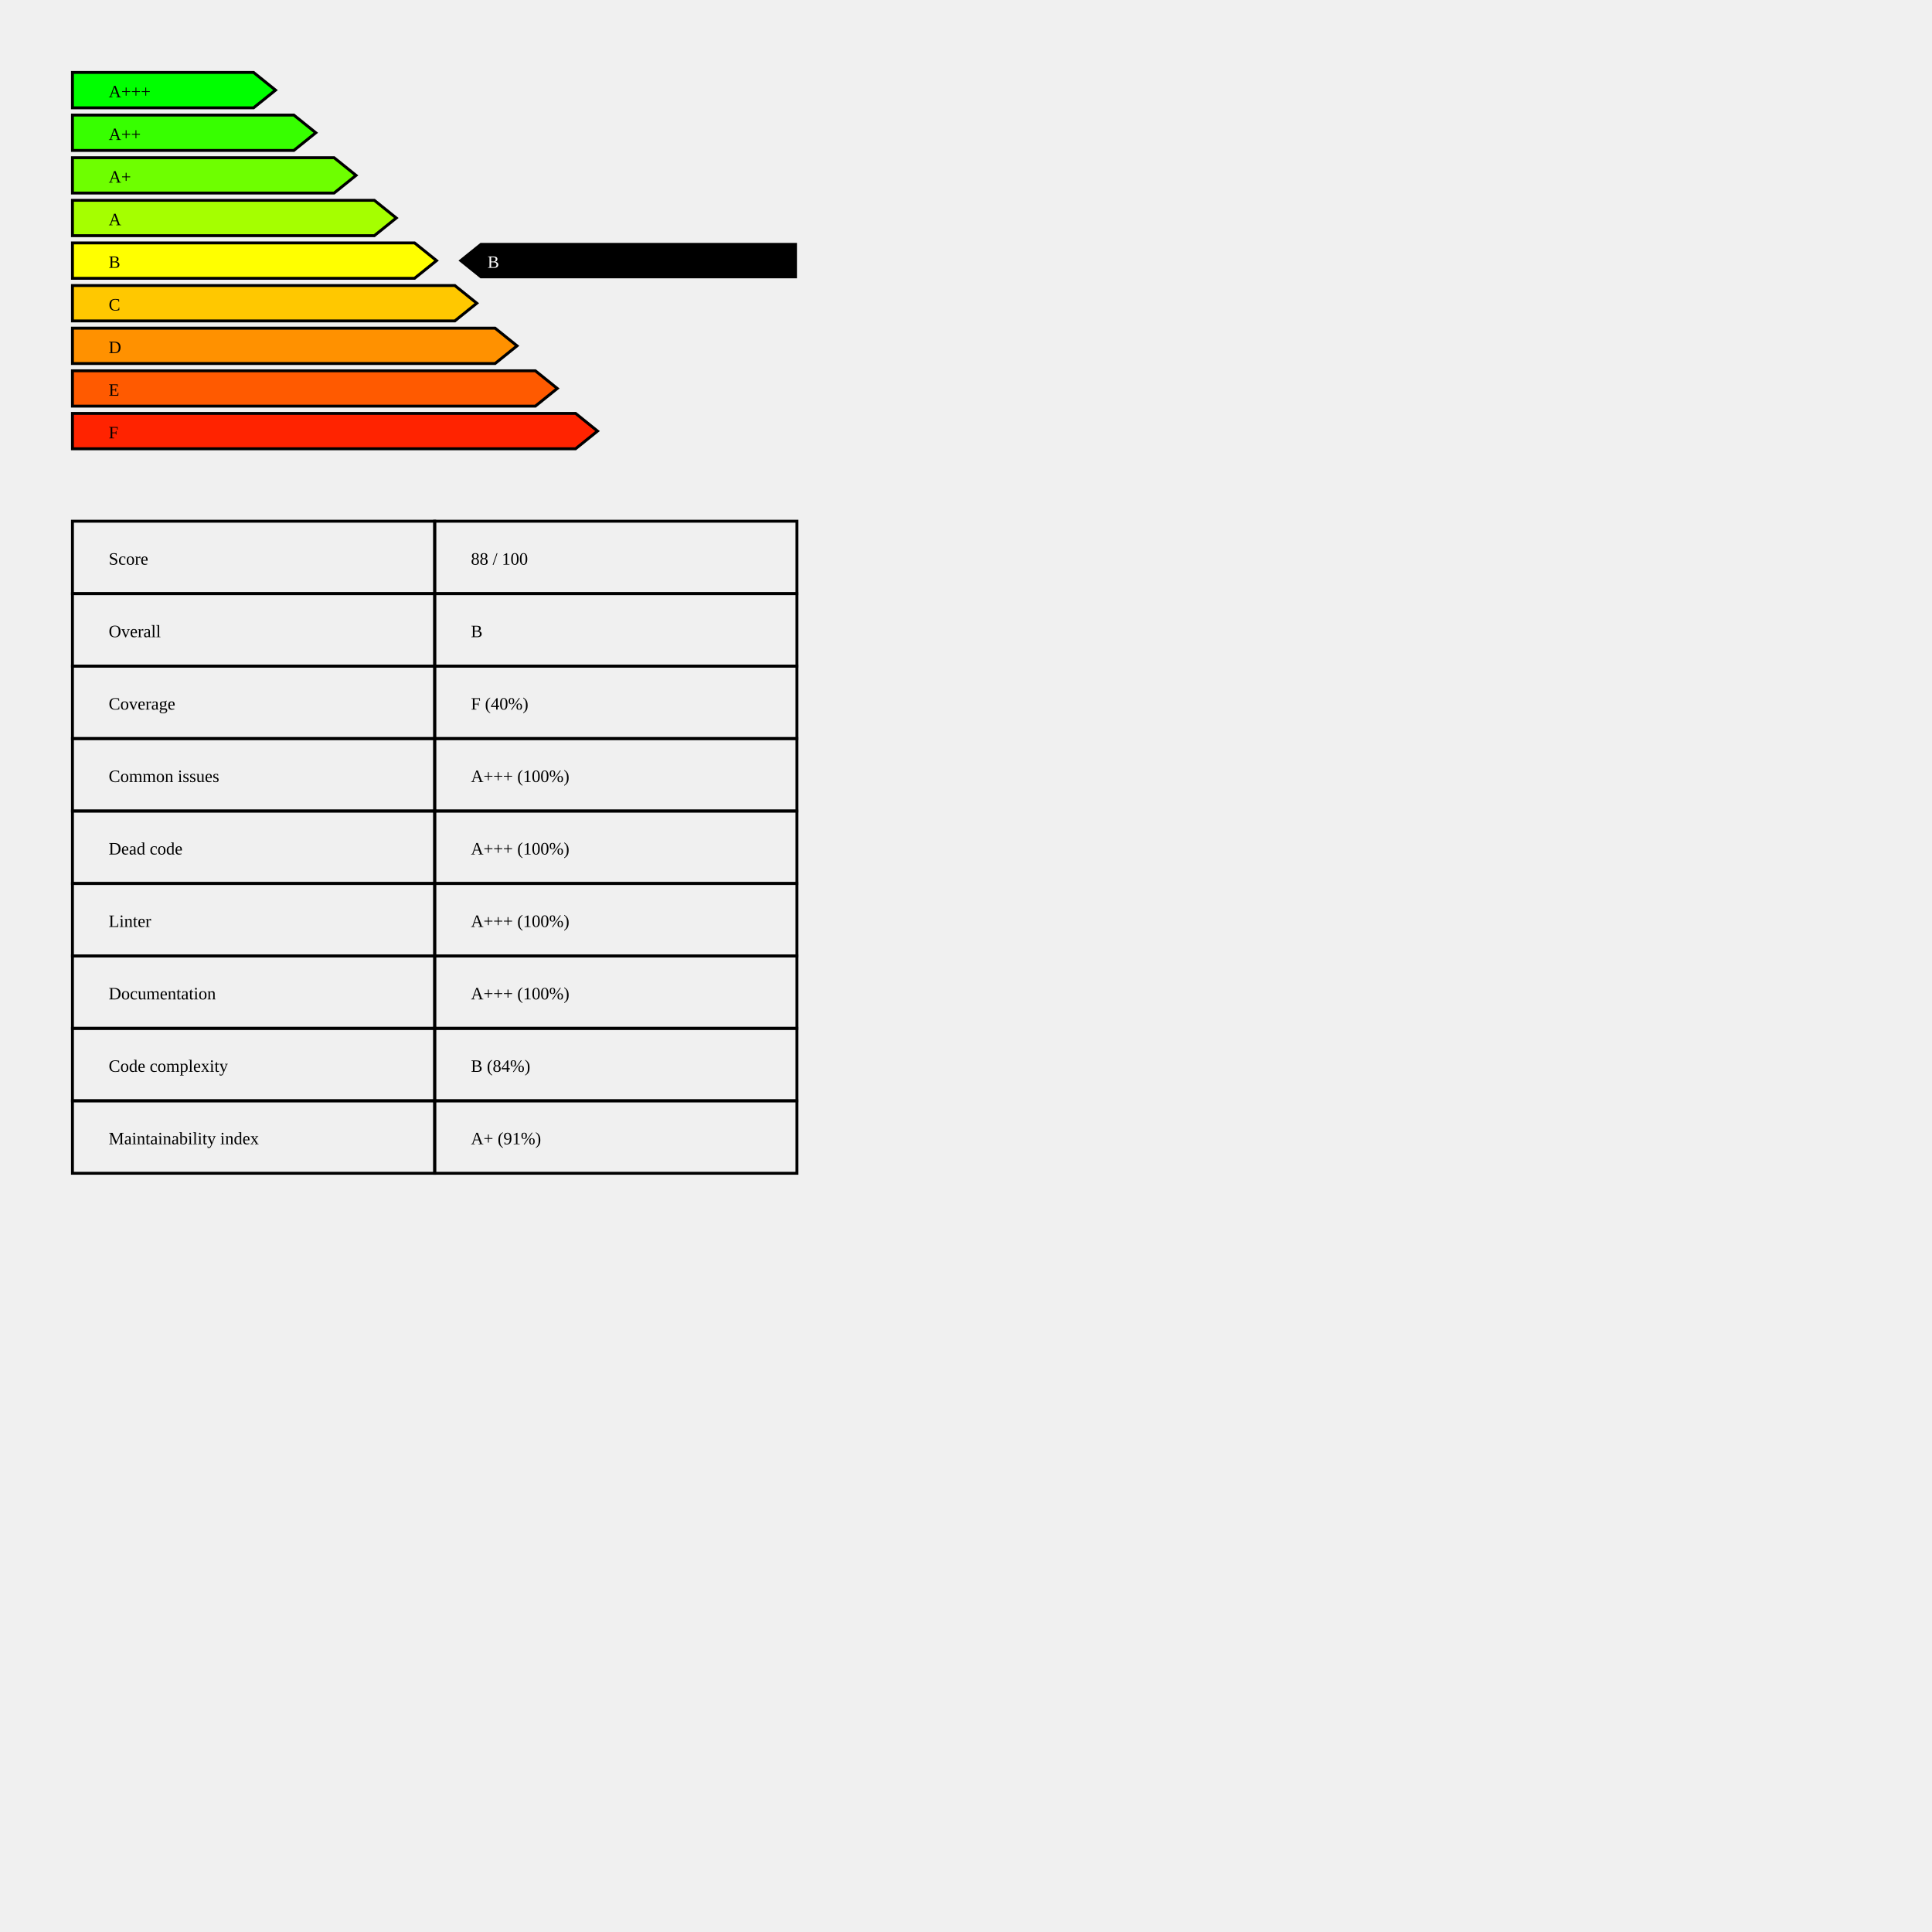
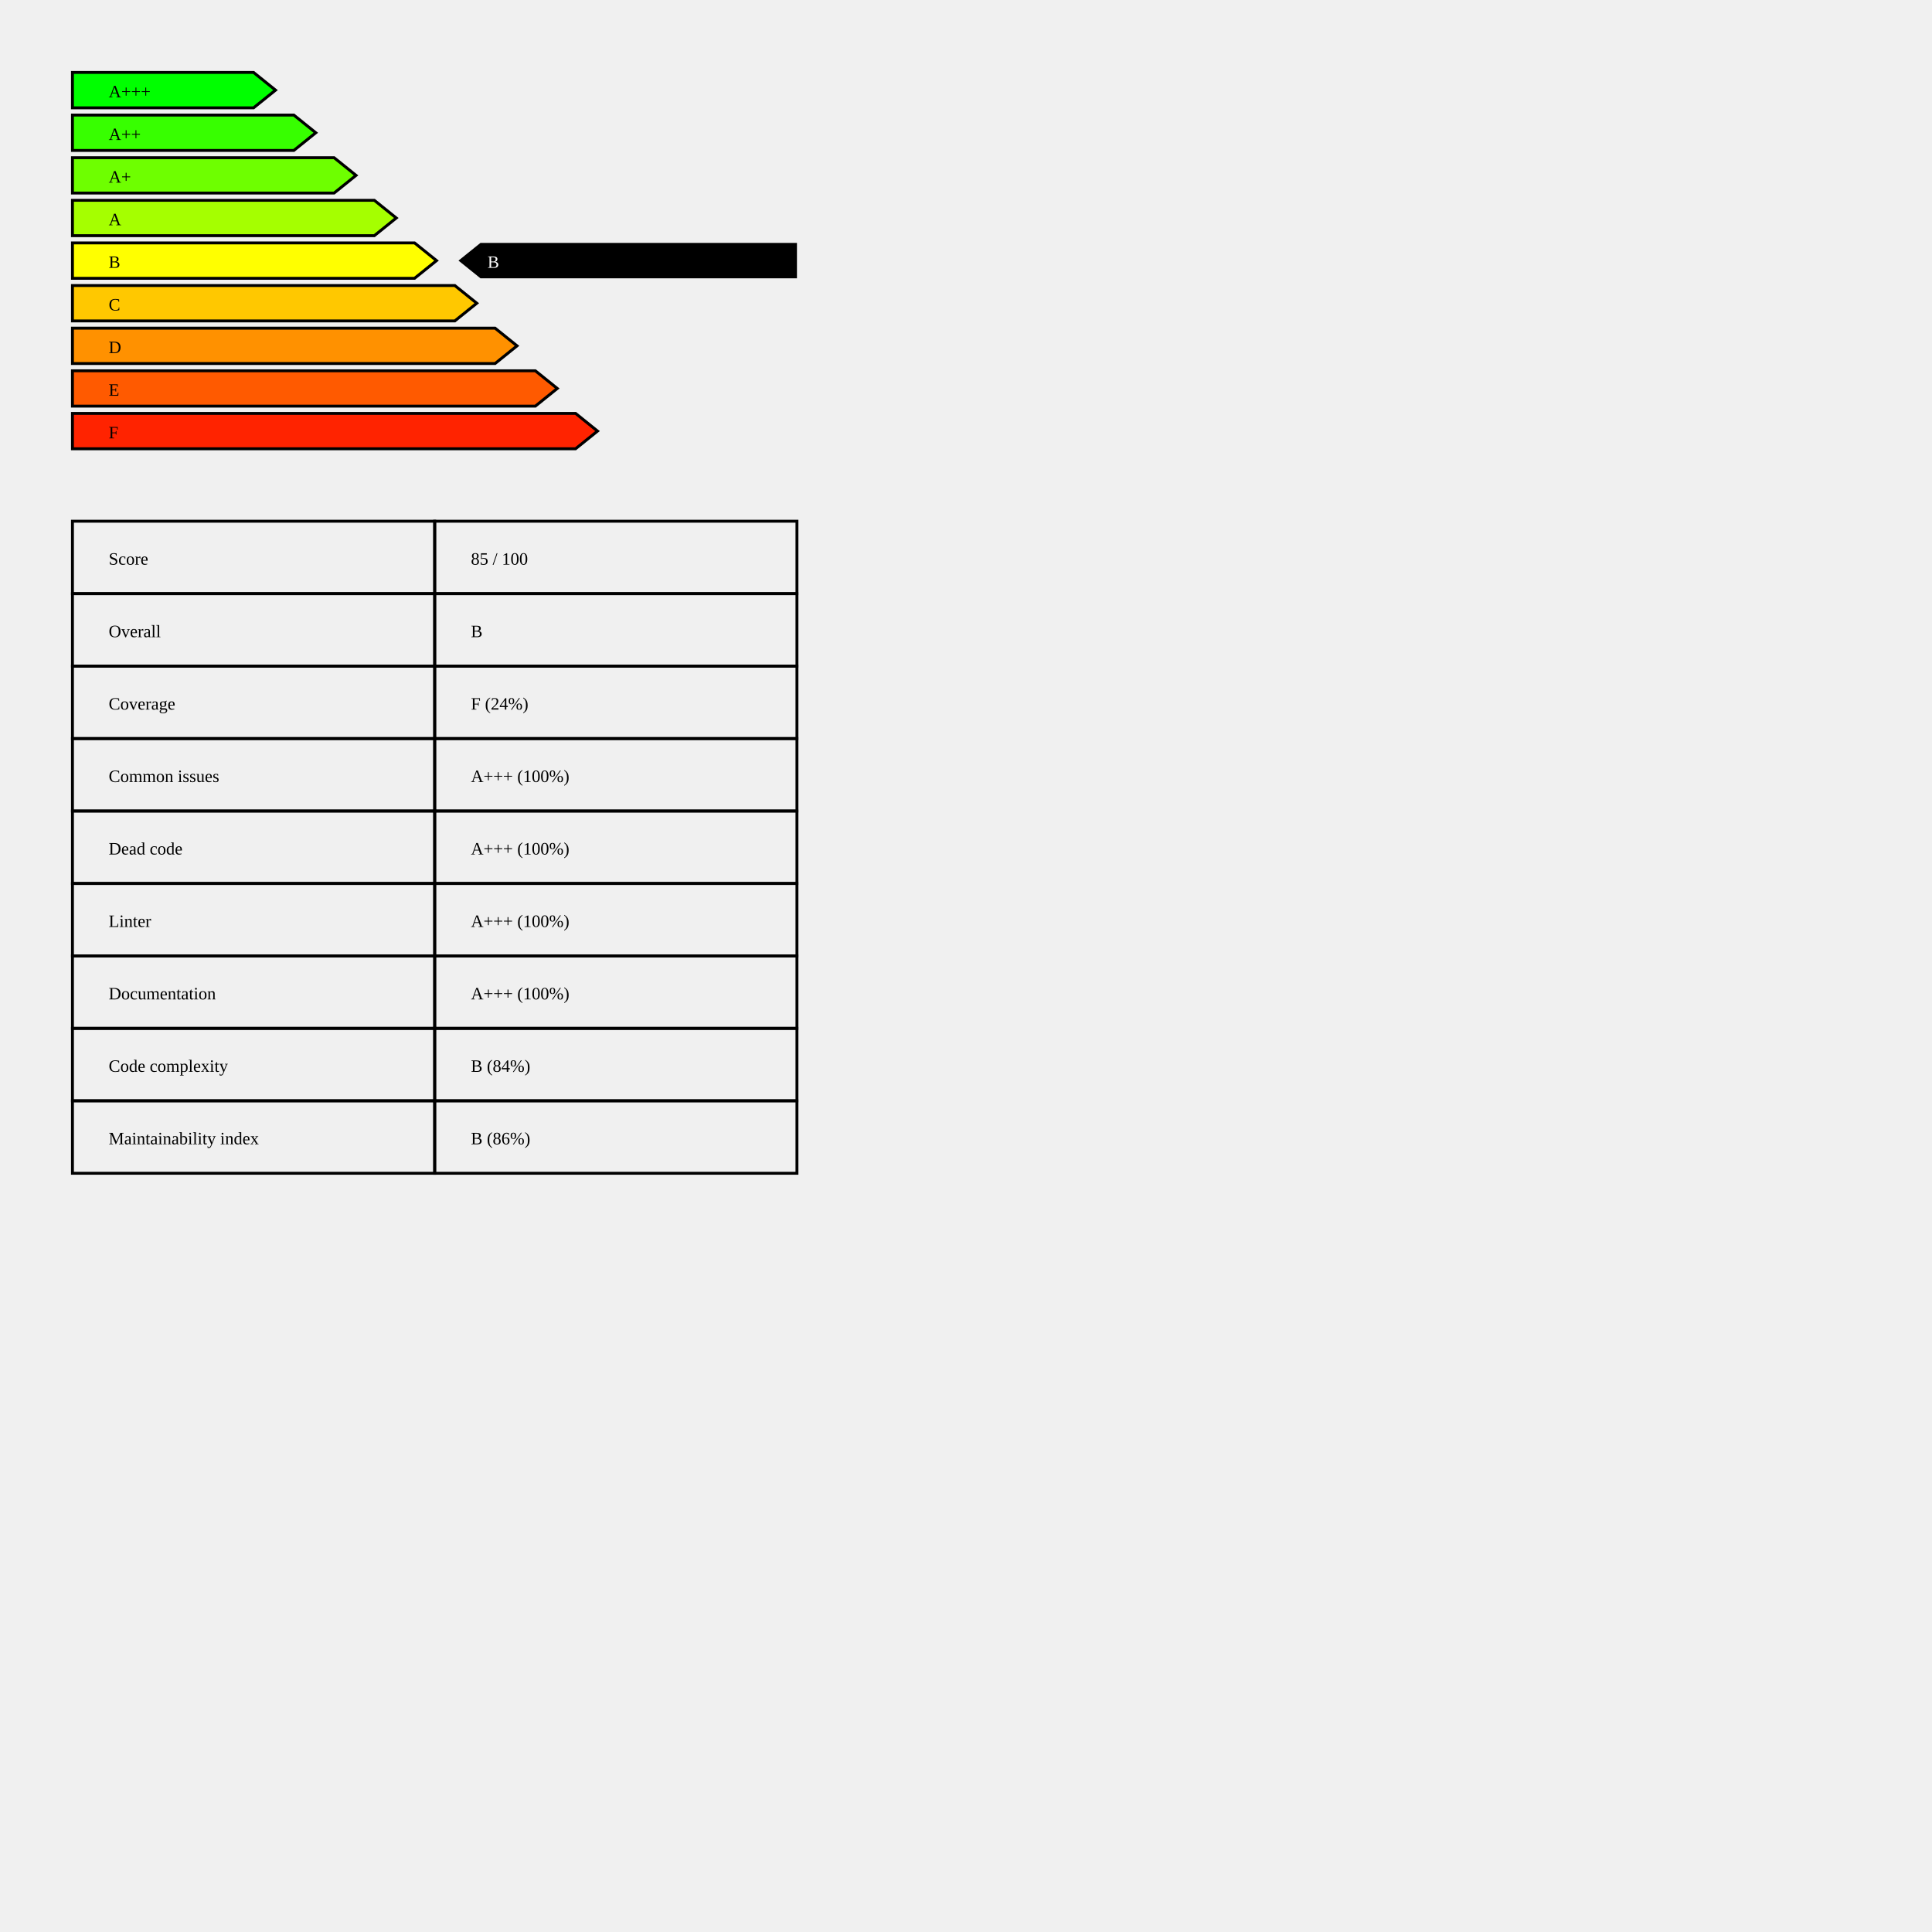
<svg xmlns="http://www.w3.org/2000/svg" baseProfile="full" height="1000pt" version="1.1" width="1000pt">
  <defs />
  <polygon points="50,50.0 175.0,50.0 190.152,62.206 175.0,74.412 50,74.412 50,50.0" style="fill:rgb(0 255 0);stroke:black;stroke-width:2;" />
  <text x="75.0" y="67.206">A+++</text>
  <polygon points="50,79.412 202.778,79.412 217.929,91.618 202.778,103.824 50,103.824 50,79.412" style="fill:rgb(55 255 0);stroke:black;stroke-width:2;" />
  <text x="75.0" y="96.618">A++</text>
  <polygon points="50,108.824 230.556,108.824 245.707,121.029 230.556,133.235 50,133.235 50,108.824" style="fill:rgb(110 255 0);stroke:black;stroke-width:2;" />
  <text x="75.0" y="126.029">A+</text>
  <polygon points="50,138.235 258.333,138.235 273.485,150.441 258.333,162.647 50,162.647 50,138.235" style="fill:rgb(165 255 0);stroke:black;stroke-width:2;" />
  <text x="75.0" y="155.441">A</text>
  <polygon points="50,167.647 286.111,167.647 301.263,179.853 286.111,192.059 50,192.059 50,167.647" style="fill:rgb(255 255 0);stroke:black;stroke-width:2;" />
  <text x="75.0" y="184.853">B</text>
  <polygon points="50,197.059 313.889,197.059 329.04,209.265 313.889,221.471 50,221.471 50,197.059" style="fill:rgb(255 200 0);stroke:black;stroke-width:2;" />
  <text x="75.0" y="214.265">C</text>
  <polygon points="50,226.471 341.667,226.471 356.818,238.676 341.667,250.882 50,250.882 50,226.471" style="fill:rgb(255 145 0);stroke:black;stroke-width:2;" />
  <text x="75.0" y="243.676">D</text>
  <polygon points="50,255.882 369.444,255.882 384.596,268.088 369.444,280.294 50,280.294 50,255.882" style="fill:rgb(255 90 0);stroke:black;stroke-width:2;" />
  <text x="75.0" y="273.088">E</text>
  <polygon points="50,285.294 397.222,285.294 412.374,297.5 397.222,309.706 50,309.706 50,285.294" style="fill:rgb(255 35 0);stroke:black;stroke-width:2;" />
  <text x="75.0" y="302.5">F</text>
  <polygon points="331.566,167.647 316.414,179.853 331.566,192.059 550,192.059 550,167.647" style="fill:black;" />
  <text fill="white" x="336.465" y="184.853">B</text>
  <text x="75.0" y="389.706">Score</text>
-   <text x="325.0" y="389.706">88 / 100</text>
+   <text x="325.0" y="389.706">85 / 100</text>
  <polygon points="50,359.706 300,359.706 300,409.706 50,409.706 50,359.706" style="fill:none; stroke:black;stroke-width:2;" />
  <polygon points="300,359.706 550,359.706 550,409.706 300,409.706 300,359.706" style="fill:none; stroke:black;stroke-width:2;" />
  <text x="75.0" y="439.706">Overall</text>
  <text x="325.0" y="439.706">B</text>
  <polygon points="50,409.706 300,409.706 300,459.706 50,459.706 50,409.706" style="fill:none; stroke:black;stroke-width:2;" />
  <polygon points="300,409.706 550,409.706 550,459.706 300,459.706 300,409.706" style="fill:none; stroke:black;stroke-width:2;" />
  <text x="75.0" y="489.706">Coverage</text>
-   <text x="325.0" y="489.706">F  (40%)</text>
+   <text x="325.0" y="489.706">F  (24%)</text>
  <polygon points="50,459.706 300,459.706 300,509.706 50,509.706 50,459.706" style="fill:none; stroke:black;stroke-width:2;" />
  <polygon points="300,459.706 550,459.706 550,509.706 300,509.706 300,459.706" style="fill:none; stroke:black;stroke-width:2;" />
  <text x="75.0" y="539.706">Common issues</text>
  <text x="325.0" y="539.706">A+++  (100%)</text>
  <polygon points="50,509.706 300,509.706 300,559.706 50,559.706 50,509.706" style="fill:none; stroke:black;stroke-width:2;" />
  <polygon points="300,509.706 550,509.706 550,559.706 300,559.706 300,509.706" style="fill:none; stroke:black;stroke-width:2;" />
  <text x="75.0" y="589.706">Dead code</text>
  <text x="325.0" y="589.706">A+++  (100%)</text>
  <polygon points="50,559.706 300,559.706 300,609.706 50,609.706 50,559.706" style="fill:none; stroke:black;stroke-width:2;" />
  <polygon points="300,559.706 550,559.706 550,609.706 300,609.706 300,559.706" style="fill:none; stroke:black;stroke-width:2;" />
  <text x="75.0" y="639.706">Linter</text>
  <text x="325.0" y="639.706">A+++  (100%)</text>
  <polygon points="50,609.706 300,609.706 300,659.706 50,659.706 50,609.706" style="fill:none; stroke:black;stroke-width:2;" />
  <polygon points="300,609.706 550,609.706 550,659.706 300,659.706 300,609.706" style="fill:none; stroke:black;stroke-width:2;" />
  <text x="75.0" y="689.706">Documentation</text>
  <text x="325.0" y="689.706">A+++  (100%)</text>
  <polygon points="50,659.706 300,659.706 300,709.706 50,709.706 50,659.706" style="fill:none; stroke:black;stroke-width:2;" />
  <polygon points="300,659.706 550,659.706 550,709.706 300,709.706 300,659.706" style="fill:none; stroke:black;stroke-width:2;" />
  <text x="75.0" y="739.706">Code complexity</text>
  <text x="325.0" y="739.706">B  (84%)</text>
  <polygon points="50,709.706 300,709.706 300,759.706 50,759.706 50,709.706" style="fill:none; stroke:black;stroke-width:2;" />
  <polygon points="300,709.706 550,709.706 550,759.706 300,759.706 300,709.706" style="fill:none; stroke:black;stroke-width:2;" />
  <text x="75.0" y="789.706">Maintainability index</text>
-   <text x="325.0" y="789.706">A+  (91%)</text>
+   <text x="325.0" y="789.706">B  (86%)</text>
  <polygon points="50,759.706 300,759.706 300,809.706 50,809.706 50,759.706" style="fill:none; stroke:black;stroke-width:2;" />
  <polygon points="300,759.706 550,759.706 550,809.706 300,809.706 300,759.706" style="fill:none; stroke:black;stroke-width:2;" />
</svg>
